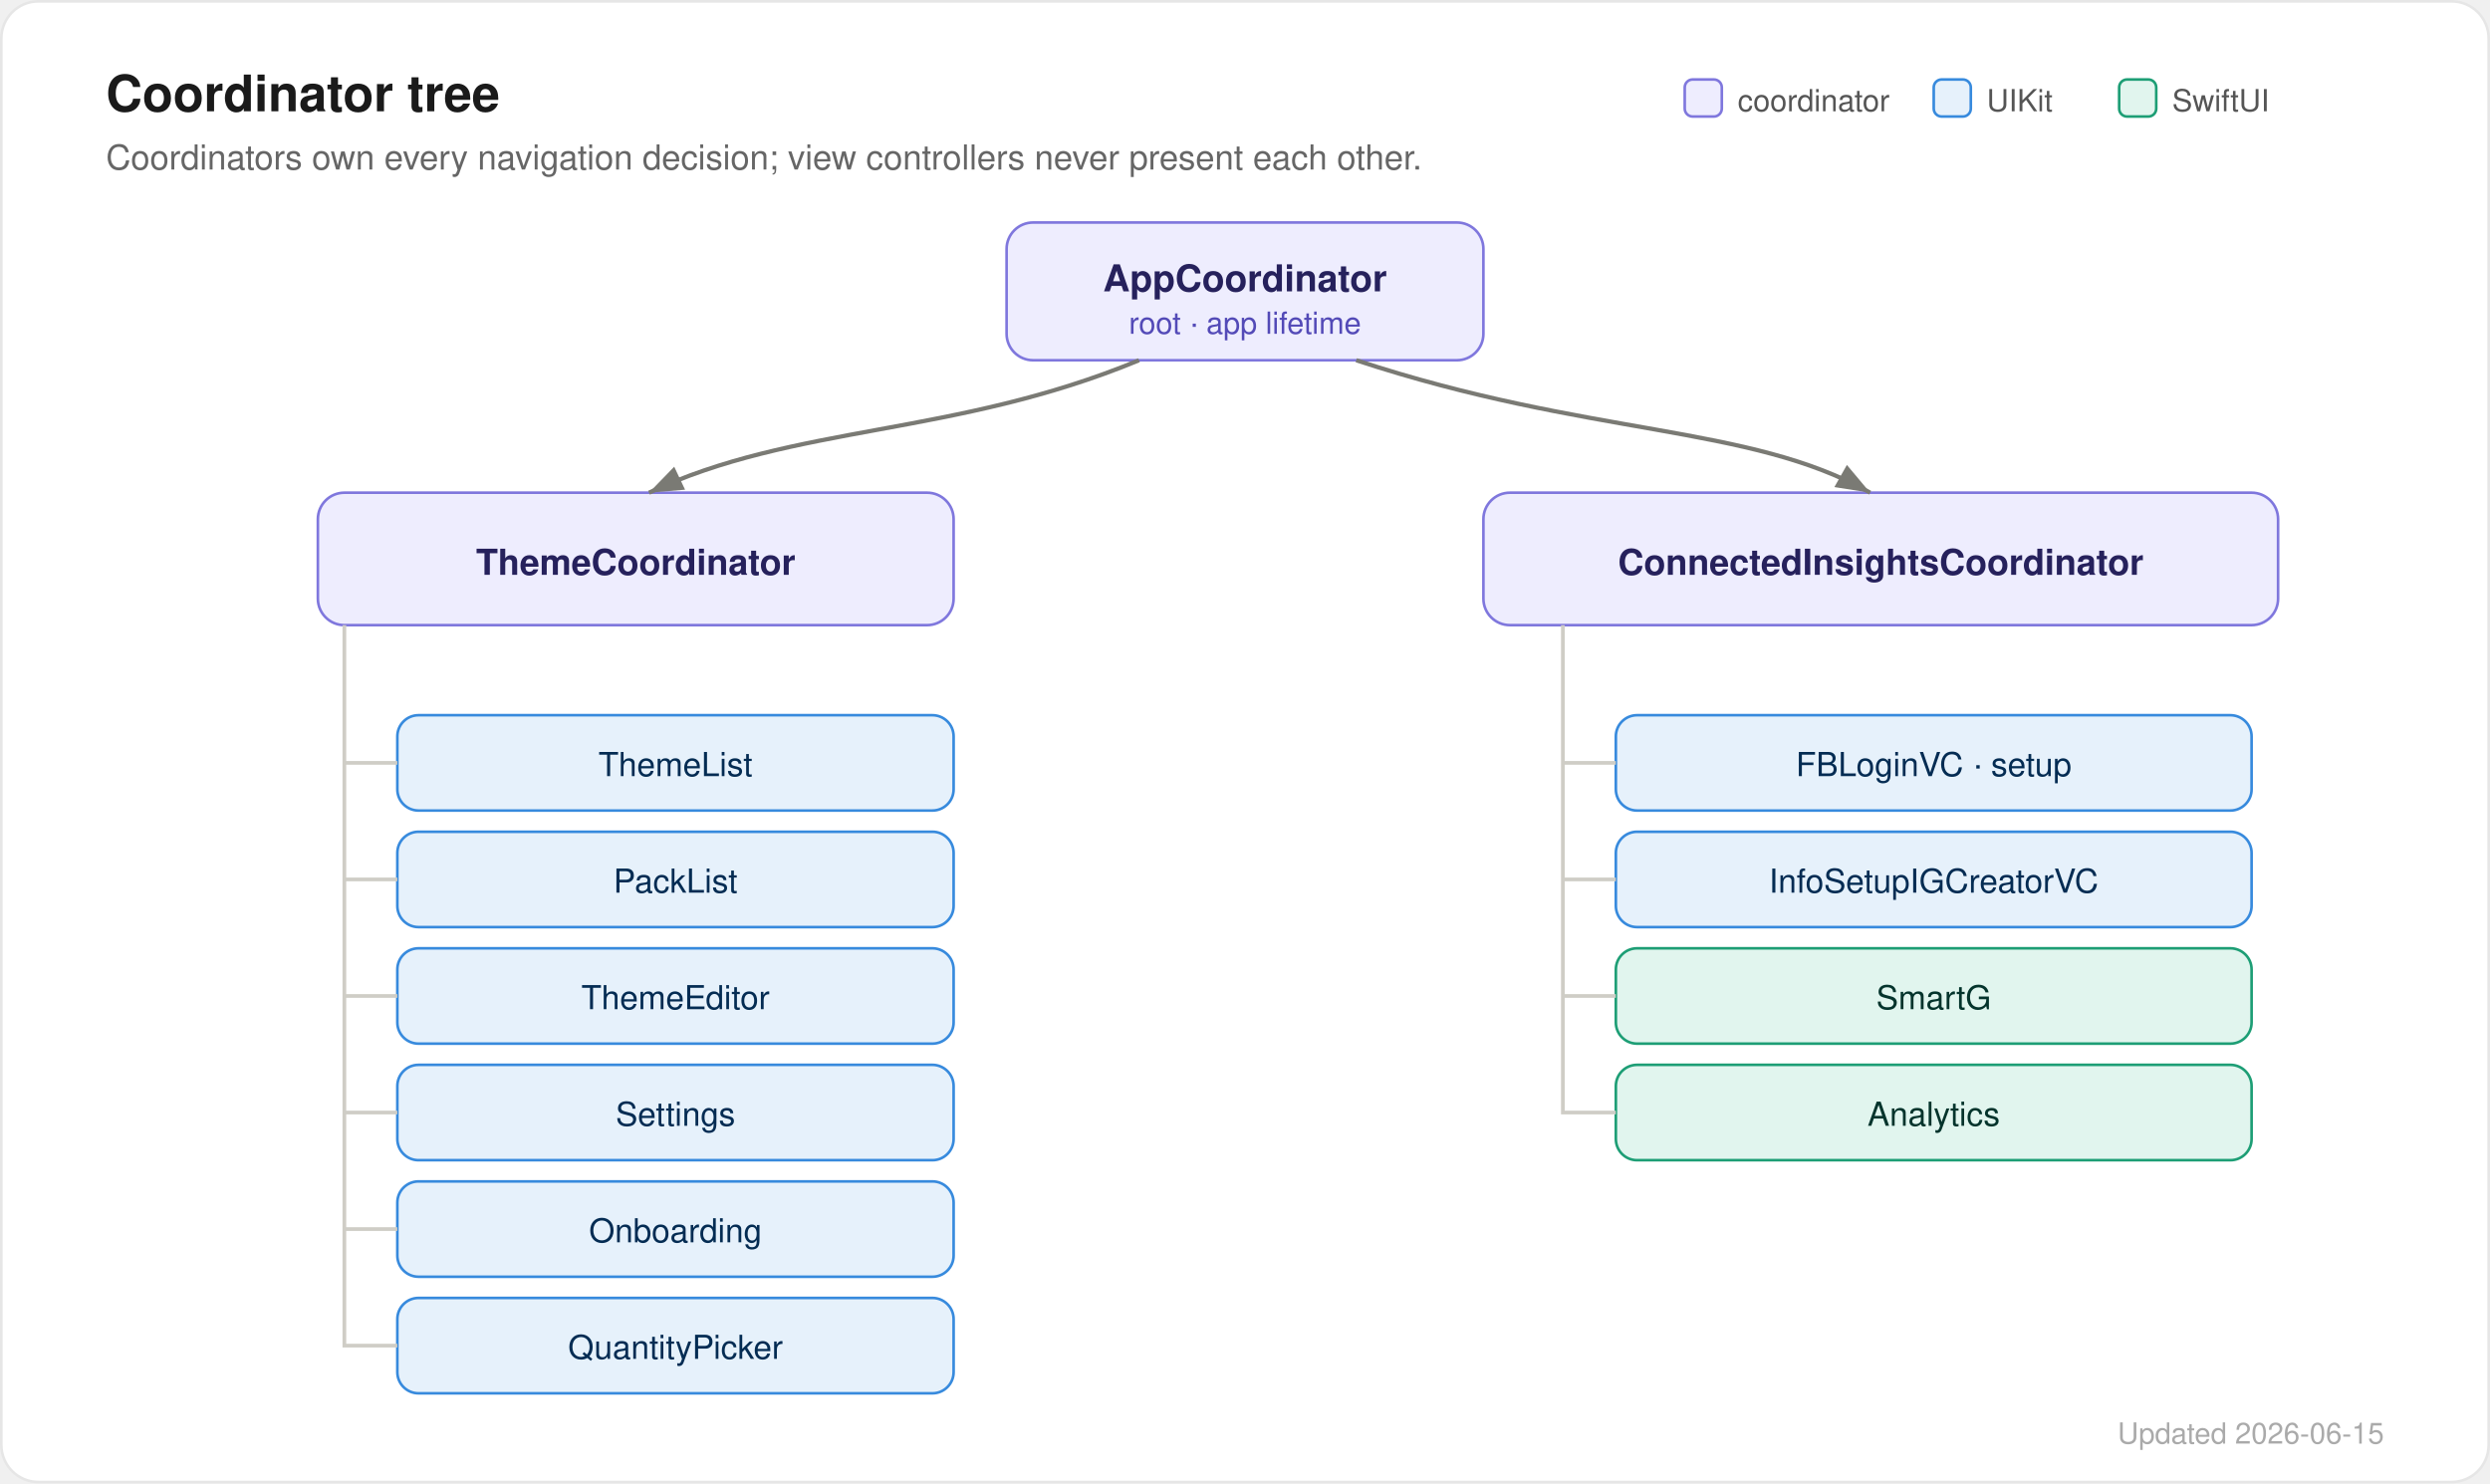
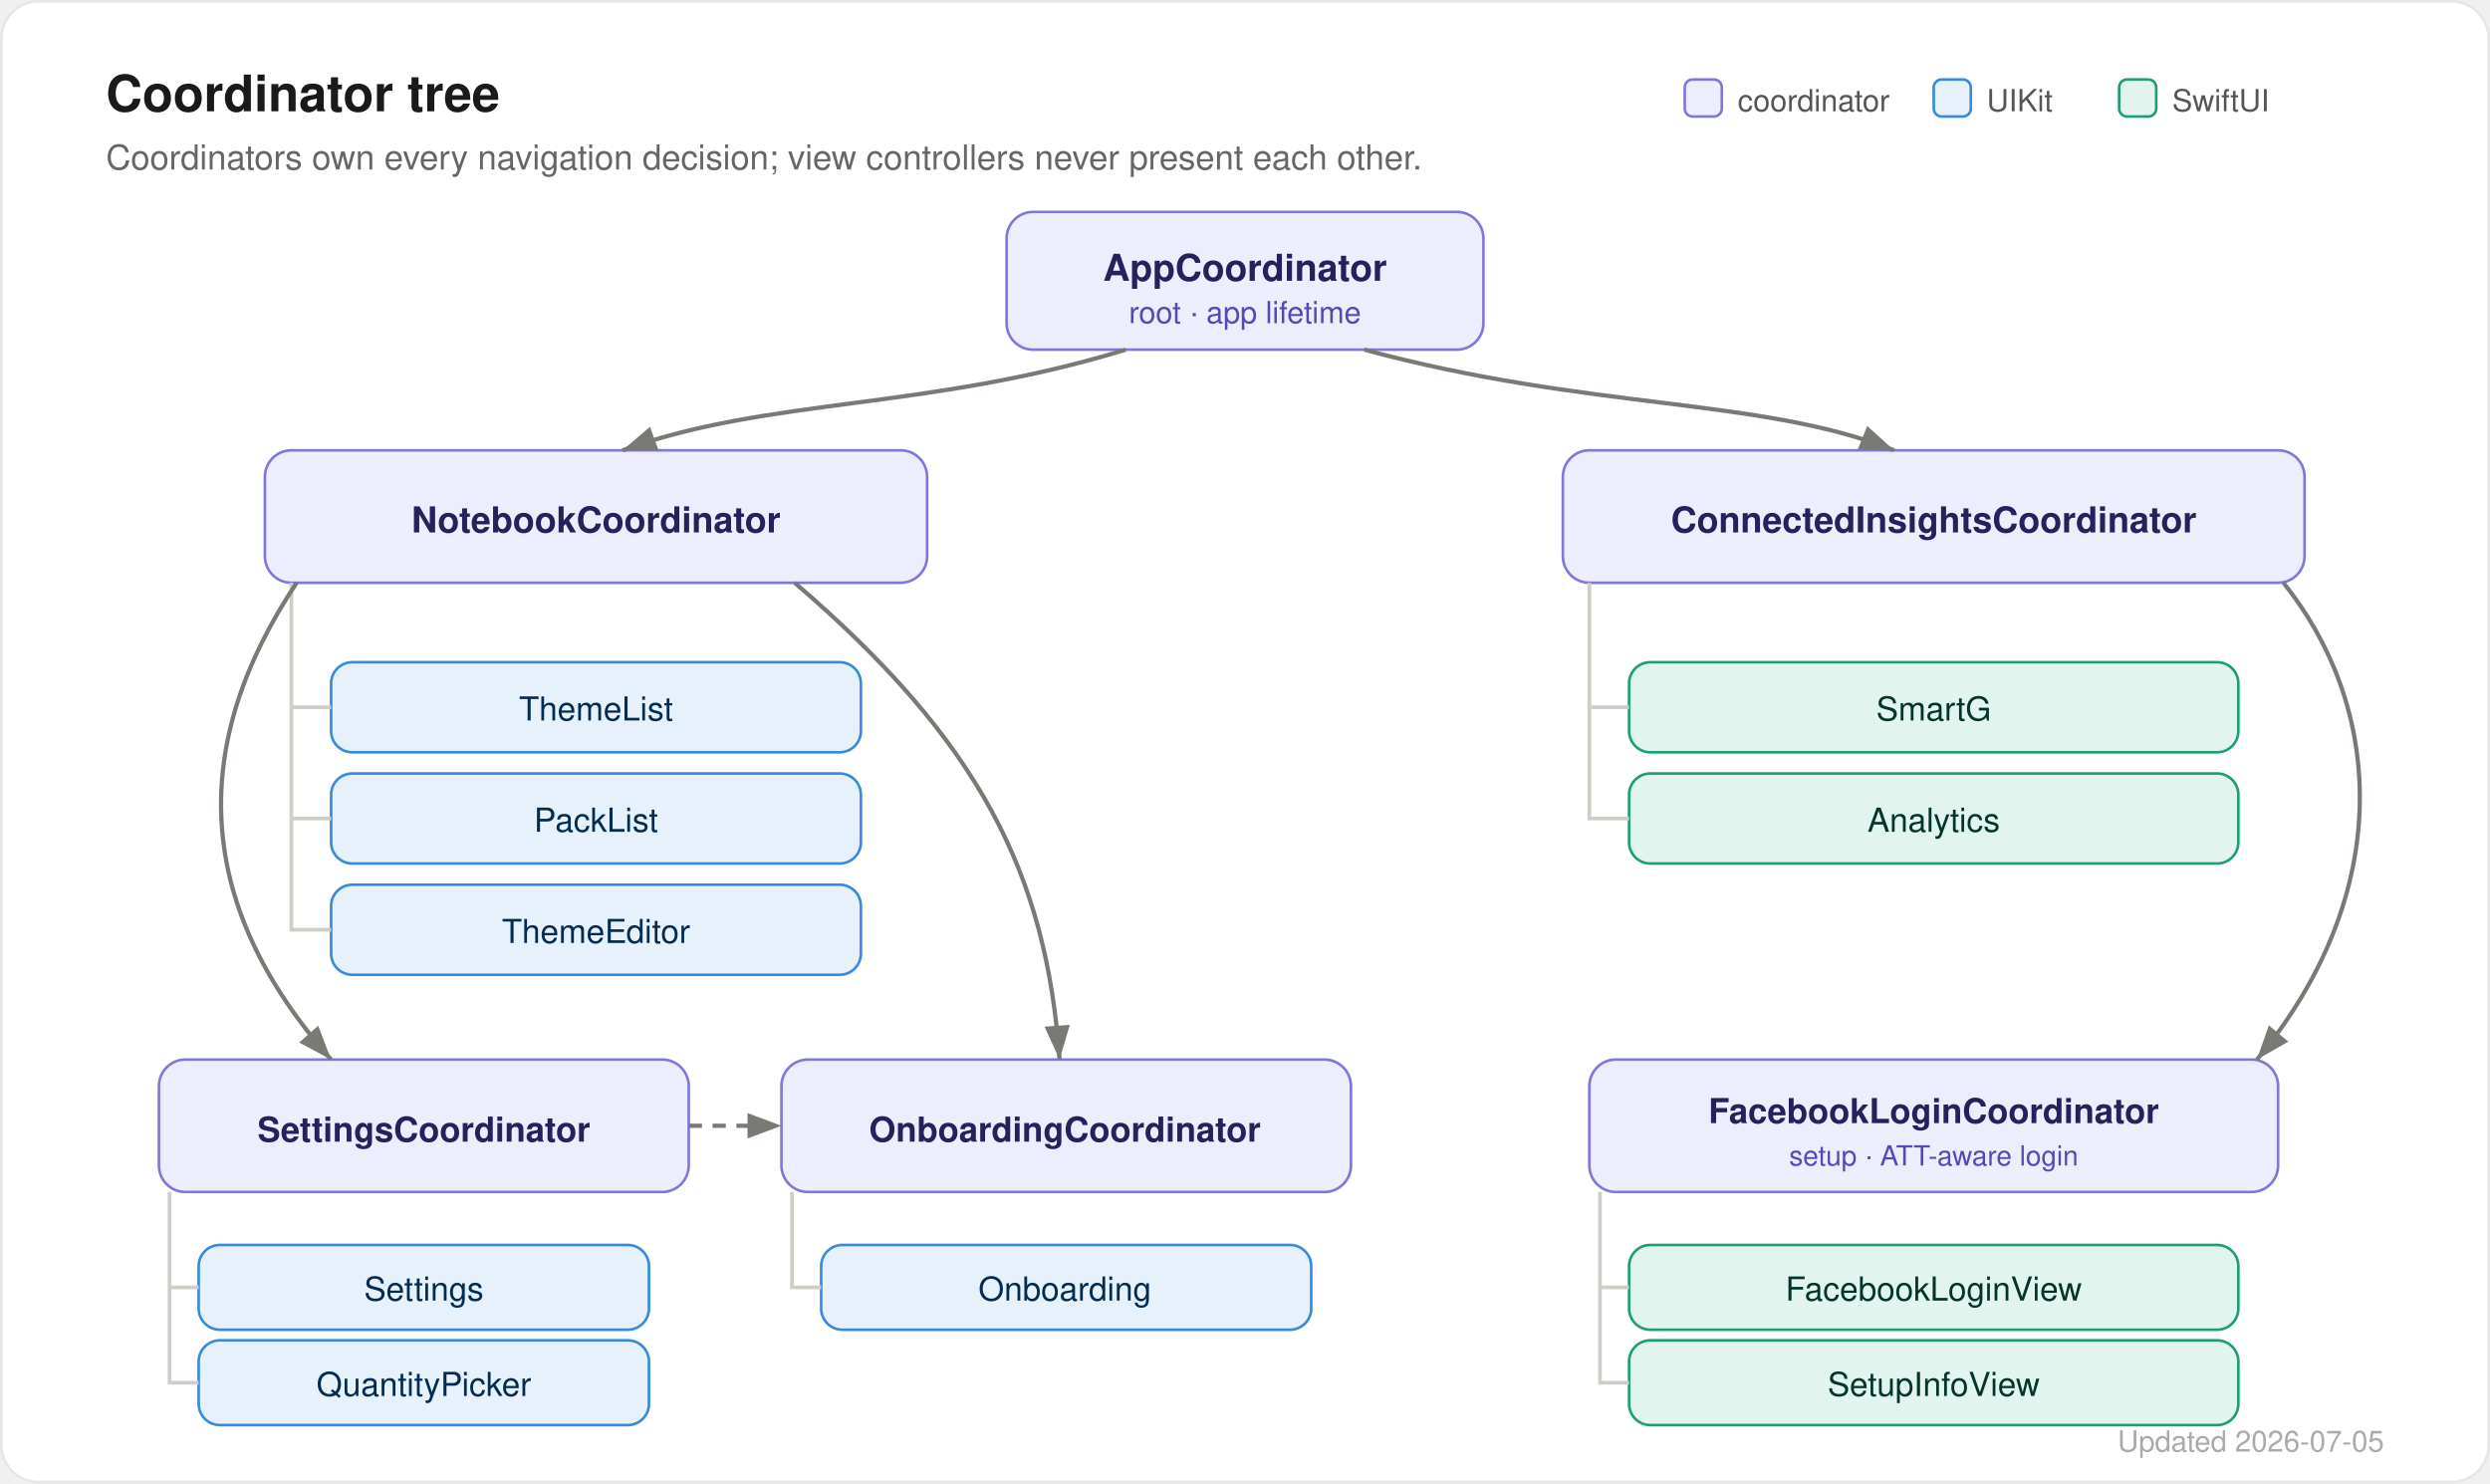
<svg xmlns="http://www.w3.org/2000/svg" viewBox="0 0 940 560" font-family="-apple-system, Helvetica, Arial, sans-serif">
  <defs>
    <marker id="a" markerWidth="10" markerHeight="10" refX="8" refY="3" orient="auto">
      <path d="M0,0 L8,3 L0,6 Z" fill="#7a7a74" />
    </marker>
  </defs>
  <rect x="0.5" y="0.5" width="939" height="559" rx="14" fill="#ffffff" stroke="#e6e6e6" />
  <text x="40" y="42" font-size="19" font-weight="600" fill="#1a1a1a">Coordinator tree</text>
  <text x="40" y="64" font-size="13" fill="#666">Coordinators own every navigation decision; view controllers never present each other.</text>
-   <text x="900" y="545" text-anchor="end" font-size="11" fill="#aaa">Updated 2026-06-15</text>
+   <text x="900" y="548" text-anchor="end" font-size="11" fill="#aaa">Updated 2026-07-05</text>
  <rect x="636" y="30" width="14" height="14" rx="3" fill="#EEEDFE" stroke="#7F77DD" />
  <text x="656" y="42" font-size="11.5" fill="#555">coordinator</text>
  <rect x="730" y="30" width="14" height="14" rx="3" fill="#E6F1FB" stroke="#378ADD" />
  <text x="750" y="42" font-size="11.5" fill="#555">UIKit</text>
  <rect x="800" y="30" width="14" height="14" rx="3" fill="#E1F5EE" stroke="#1D9E75" />
  <text x="820" y="42" font-size="11.5" fill="#555">SwiftUI</text>
-   <rect x="380" y="84" width="180" height="52" rx="10" fill="#EEEDFE" stroke="#7F77DD" />
-   <text x="470" y="110" text-anchor="middle" font-size="14" font-weight="600" fill="#26215C">AppCoordinator</text>
-   <text x="470" y="126" text-anchor="middle" font-size="11.5" fill="#534AB7">root · app lifetime</text>
-   <rect x="120" y="186" width="240" height="50" rx="10" fill="#EEEDFE" stroke="#7F77DD" />
-   <text x="240" y="217" text-anchor="middle" font-size="13.5" font-weight="600" fill="#26215C">ThemeCoordinator</text>
-   <rect x="560" y="186" width="300" height="50" rx="10" fill="#EEEDFE" stroke="#7F77DD" />
-   <text x="710" y="217" text-anchor="middle" font-size="13.5" font-weight="600" fill="#26215C">ConnectedInsightsCoordinator</text>
+   <rect x="380" y="80" width="180" height="52" rx="10" fill="#EEEDFE" stroke="#7F77DD" />
+   <text x="470" y="106" text-anchor="middle" font-size="14" font-weight="600" fill="#26215C">AppCoordinator</text>
+   <text x="470" y="122" text-anchor="middle" font-size="11.5" fill="#534AB7">root · app lifetime</text>
+   <rect x="100" y="170" width="250" height="50" rx="10" fill="#EEEDFE" stroke="#7F77DD" />
+   <text x="225" y="201" text-anchor="middle" font-size="13.5" font-weight="600" fill="#26215C">NotebookCoordinator</text>
+   <rect x="590" y="170" width="280" height="50" rx="10" fill="#EEEDFE" stroke="#7F77DD" />
+   <text x="730" y="201" text-anchor="middle" font-size="13.5" font-weight="600" fill="#26215C">ConnectedInsightsCoordinator</text>
  <g stroke="#7a7a74" stroke-width="1.6" fill="none">
-     <path d="M430 136 C360 165, 300 160, 245 186" marker-end="url(#a)" />
-     <path d="M512 136 C600 165, 660 160, 706 186" marker-end="url(#a)" />
+     <path d="M425 132 C350 155, 290 150, 235 170" marker-end="url(#a)" />
+     <path d="M515 132 C600 155, 665 150, 715 170" marker-end="url(#a)" />
  </g>
  <g>
-     <rect x="150" y="270" width="210" height="36" rx="8" fill="#E6F1FB" stroke="#378ADD" />
-     <text x="255" y="293" text-anchor="middle" font-size="12.5" fill="#042C53">ThemeList</text>
-     <rect x="150" y="314" width="210" height="36" rx="8" fill="#E6F1FB" stroke="#378ADD" />
-     <text x="255" y="337" text-anchor="middle" font-size="12.5" fill="#042C53">PackList</text>
-     <rect x="150" y="358" width="210" height="36" rx="8" fill="#E6F1FB" stroke="#378ADD" />
-     <text x="255" y="381" text-anchor="middle" font-size="12.5" fill="#042C53">ThemeEditor</text>
-     <rect x="150" y="402" width="210" height="36" rx="8" fill="#E6F1FB" stroke="#378ADD" />
-     <text x="255" y="425" text-anchor="middle" font-size="12.5" fill="#042C53">Settings</text>
-     <rect x="150" y="446" width="210" height="36" rx="8" fill="#E6F1FB" stroke="#378ADD" />
-     <text x="255" y="469" text-anchor="middle" font-size="12.5" fill="#042C53">Onboarding</text>
-     <rect x="150" y="490" width="210" height="36" rx="8" fill="#E6F1FB" stroke="#378ADD" />
-     <text x="255" y="513" text-anchor="middle" font-size="12.5" fill="#042C53">QuantityPicker</text>
+     <rect x="125" y="250" width="200" height="34" rx="8" fill="#E6F1FB" stroke="#378ADD" />
+     <text x="225" y="272" text-anchor="middle" font-size="12.5" fill="#042C53">ThemeList</text>
+     <rect x="125" y="292" width="200" height="34" rx="8" fill="#E6F1FB" stroke="#378ADD" />
+     <text x="225" y="314" text-anchor="middle" font-size="12.5" fill="#042C53">PackList</text>
+     <rect x="125" y="334" width="200" height="34" rx="8" fill="#E6F1FB" stroke="#378ADD" />
+     <text x="225" y="356" text-anchor="middle" font-size="12.5" fill="#042C53">ThemeEditor</text>
  </g>
  <g stroke="#cfcdc6" stroke-width="1.4" fill="none">
-     <path d="M130 236 L130 508 L150 508" />
-     <path d="M130 288 L150 288" />
-     <path d="M130 332 L150 332" />
-     <path d="M130 376 L150 376" />
-     <path d="M130 420 L150 420" />
-     <path d="M130 464 L150 464" />
+     <path d="M110 220 L110 351 L125 351" />
+     <path d="M110 267 L125 267" />
+     <path d="M110 309 L125 309" />
  </g>
  <g>
-     <rect x="610" y="270" width="240" height="36" rx="8" fill="#E6F1FB" stroke="#378ADD" />
-     <text x="730" y="293" text-anchor="middle" font-size="12.5" fill="#042C53">FBLoginVC  ·  setup</text>
-     <rect x="610" y="314" width="240" height="36" rx="8" fill="#E6F1FB" stroke="#378ADD" />
-     <text x="730" y="337" text-anchor="middle" font-size="12.5" fill="#042C53">InfoSetupIGCreatorVC</text>
-     <rect x="610" y="358" width="240" height="36" rx="8" fill="#E1F5EE" stroke="#1D9E75" />
-     <text x="730" y="381" text-anchor="middle" font-size="12.5" fill="#04342C">SmartG</text>
-     <rect x="610" y="402" width="240" height="36" rx="8" fill="#E1F5EE" stroke="#1D9E75" />
-     <text x="730" y="425" text-anchor="middle" font-size="12.5" fill="#04342C">Analytics</text>
+     <rect x="615" y="250" width="230" height="34" rx="8" fill="#E1F5EE" stroke="#1D9E75" />
+     <text x="730" y="272" text-anchor="middle" font-size="12.5" fill="#04342C">SmartG</text>
+     <rect x="615" y="292" width="230" height="34" rx="8" fill="#E1F5EE" stroke="#1D9E75" />
+     <text x="730" y="314" text-anchor="middle" font-size="12.5" fill="#04342C">Analytics</text>
  </g>
  <g stroke="#cfcdc6" stroke-width="1.4" fill="none">
-     <path d="M590 236 L590 420 L610 420" />
-     <path d="M590 288 L610 288" />
-     <path d="M590 332 L610 332" />
-     <path d="M590 376 L610 376" />
+     <path d="M600 220 L600 309 L615 309" />
+     <path d="M600 267 L615 267" />
+   </g>
+   <rect x="60" y="400" width="200" height="50" rx="10" fill="#EEEDFE" stroke="#7F77DD" />
+   <text x="160" y="431" text-anchor="middle" font-size="13" font-weight="600" fill="#26215C">SettingsCoordinator</text>
+   <rect x="295" y="400" width="215" height="50" rx="10" fill="#EEEDFE" stroke="#7F77DD" />
+   <text x="402" y="431" text-anchor="middle" font-size="13" font-weight="600" fill="#26215C">OnboardingCoordinator</text>
+   <rect x="600" y="400" width="260" height="50" rx="10" fill="#EEEDFE" stroke="#7F77DD" />
+   <text x="730" y="424" text-anchor="middle" font-size="13" font-weight="600" fill="#26215C">FacebookLoginCoordinator</text>
+   <text x="730" y="440" text-anchor="middle" font-size="10.5" fill="#534AB7">setup · ATT-aware login</text>
+   <g stroke="#7a7a74" stroke-width="1.6" fill="none">
+     <path d="M112 220 C72 280, 72 340, 125 400" marker-end="url(#a)" />
+     <path d="M300 220 C370 280, 395 330, 400 400" marker-end="url(#a)" />
+     <path d="M862 220 C902 270, 902 340, 852 400" marker-end="url(#a)" />
+     <path d="M260 425 L295 425" stroke-dasharray="5 4" marker-end="url(#a)" />
+   </g>
+   <g>
+     <rect x="75" y="470" width="170" height="32" rx="8" fill="#E6F1FB" stroke="#378ADD" />
+     <text x="160" y="491" text-anchor="middle" font-size="12.5" fill="#042C53">Settings</text>
+     <rect x="75" y="506" width="170" height="32" rx="8" fill="#E6F1FB" stroke="#378ADD" />
+     <text x="160" y="527" text-anchor="middle" font-size="12.5" fill="#042C53">QuantityPicker</text>
+   </g>
+   <g stroke="#cfcdc6" stroke-width="1.4" fill="none">
+     <path d="M64 450 L64 522 L75 522" />
+     <path d="M64 486 L75 486" />
+   </g>
+   <rect x="310" y="470" width="185" height="32" rx="8" fill="#E6F1FB" stroke="#378ADD" />
+   <text x="402" y="491" text-anchor="middle" font-size="12.5" fill="#042C53">Onboarding</text>
+   <g stroke="#cfcdc6" stroke-width="1.4" fill="none">
+     <path d="M299 450 L299 486 L310 486" />
+   </g>
+   <g>
+     <rect x="615" y="470" width="230" height="32" rx="8" fill="#E1F5EE" stroke="#1D9E75" />
+     <text x="730" y="491" text-anchor="middle" font-size="12.5" fill="#04342C">FacebookLoginView</text>
+     <rect x="615" y="506" width="230" height="32" rx="8" fill="#E1F5EE" stroke="#1D9E75" />
+     <text x="730" y="527" text-anchor="middle" font-size="12.5" fill="#04342C">SetupInfoView</text>
+   </g>
+   <g stroke="#cfcdc6" stroke-width="1.4" fill="none">
+     <path d="M604 450 L604 522 L615 522" />
+     <path d="M604 486 L615 486" />
  </g>
</svg>
